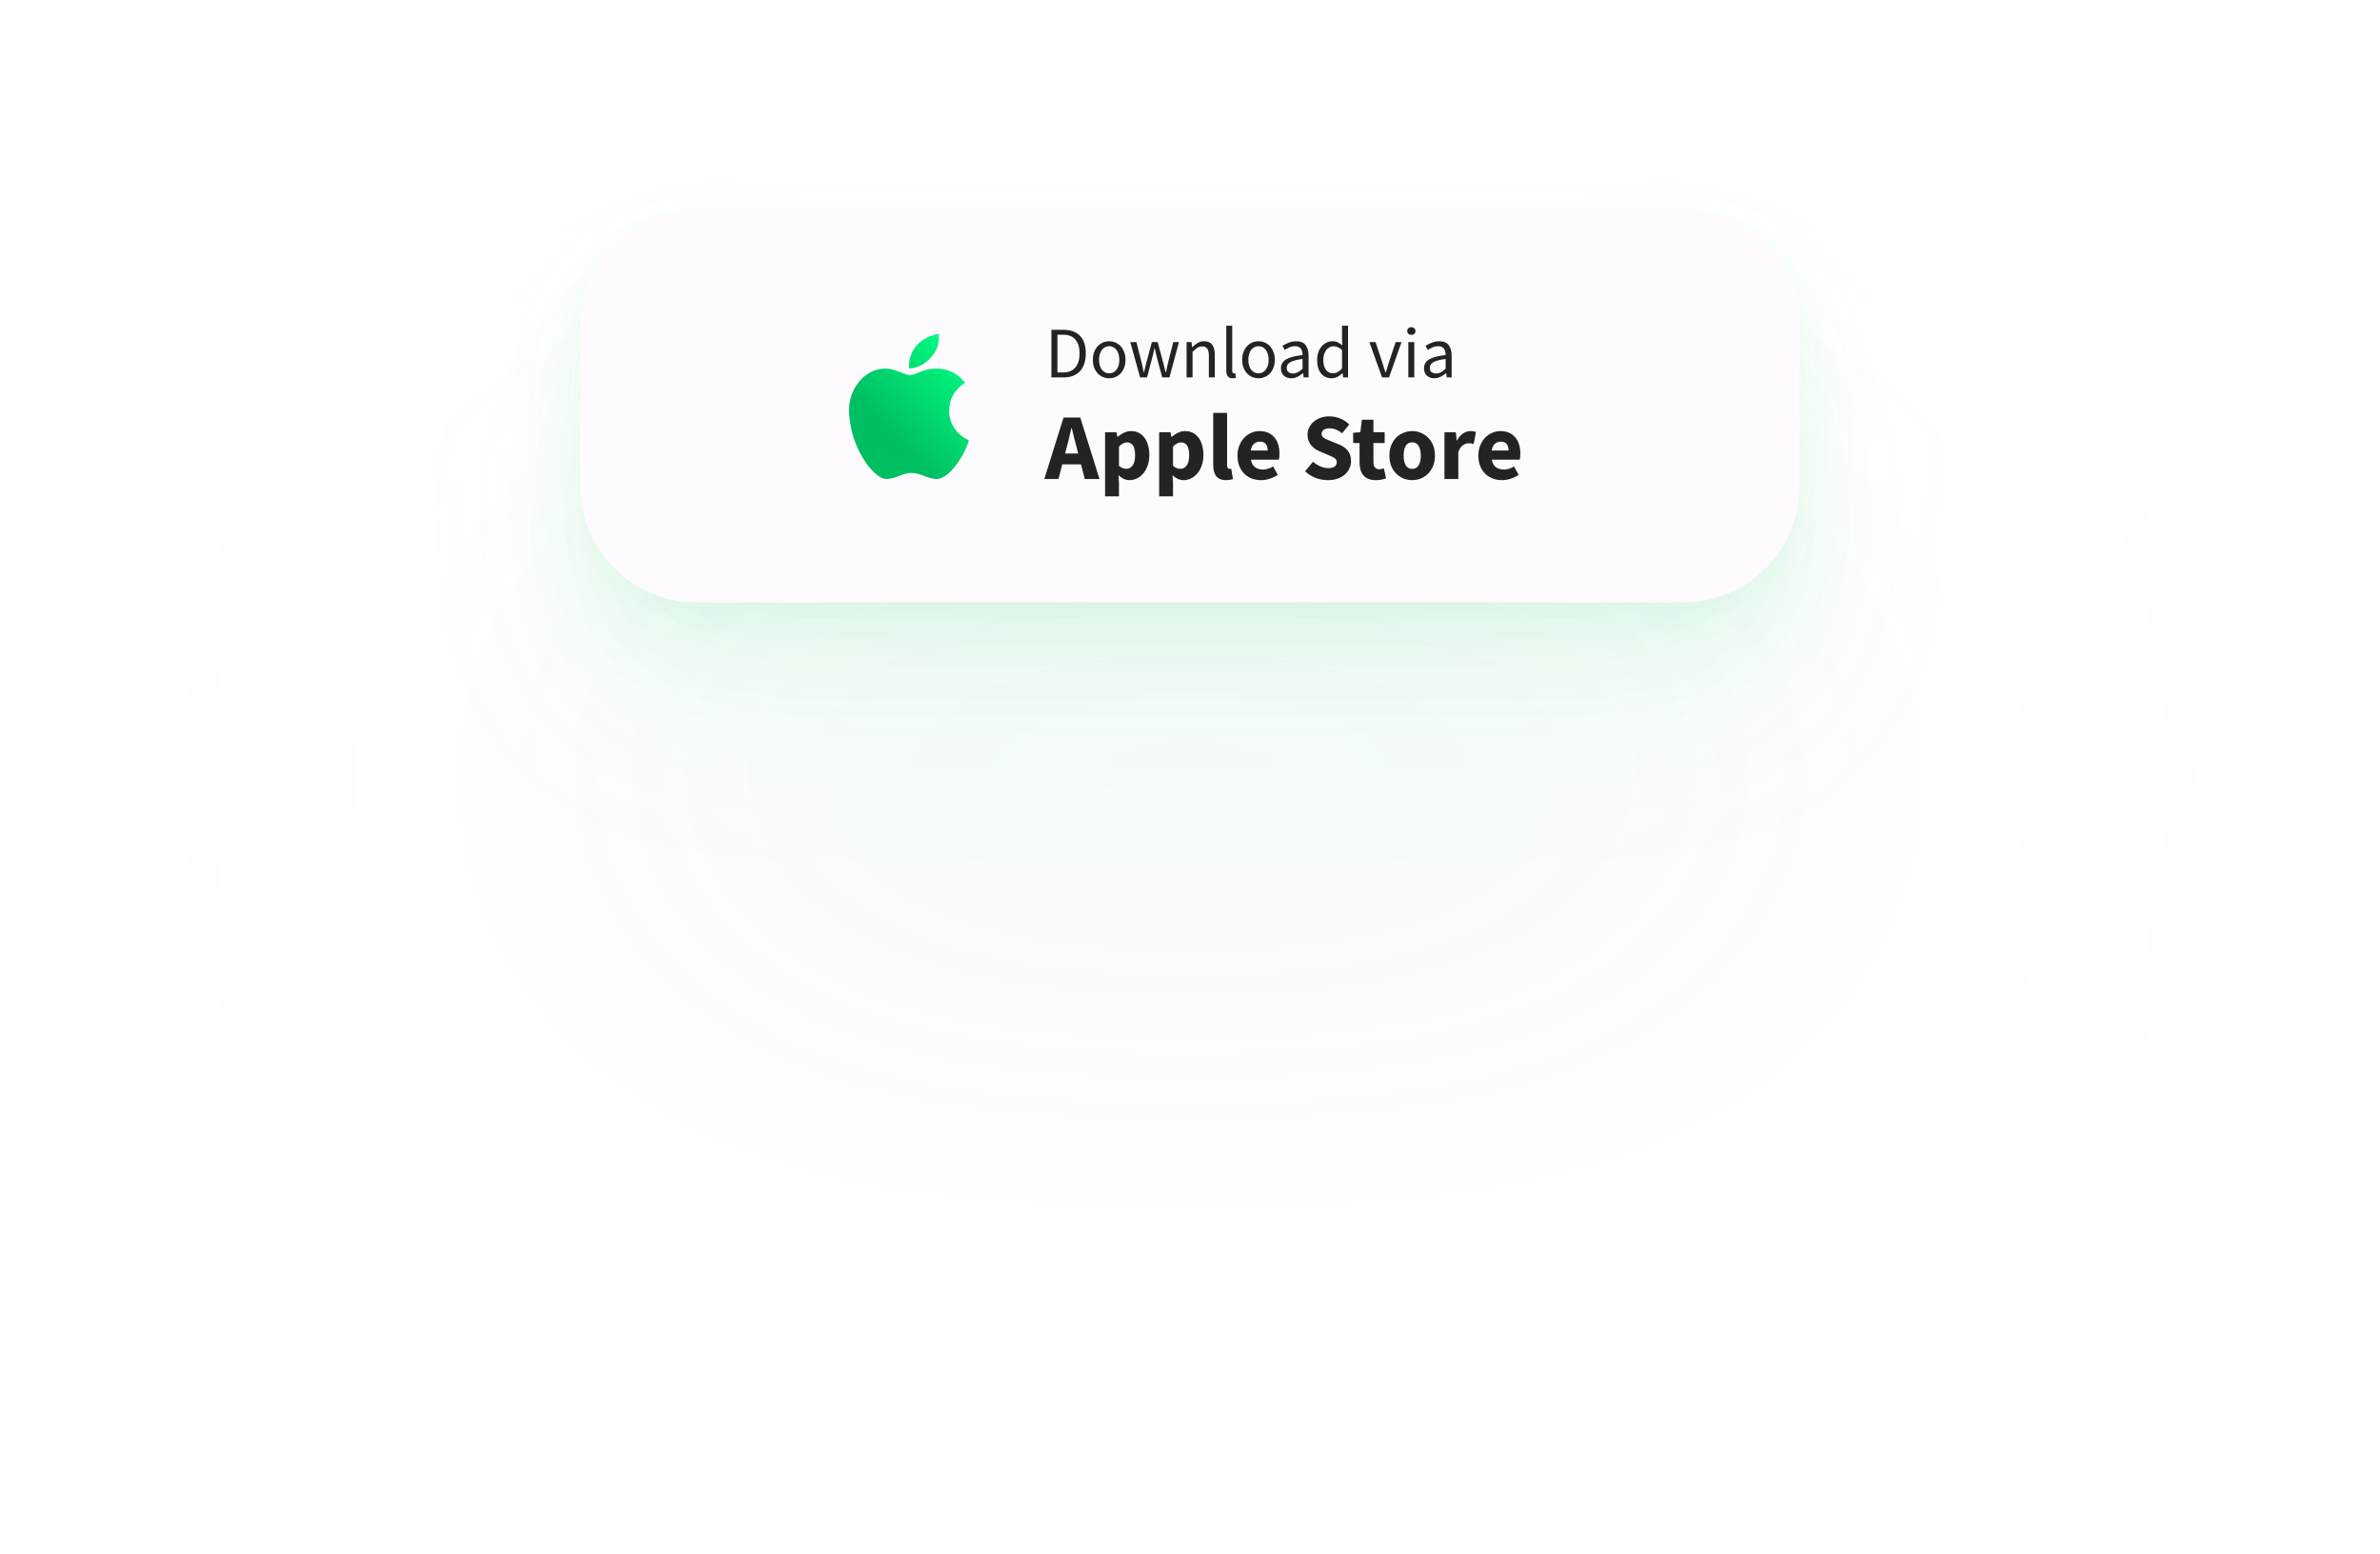
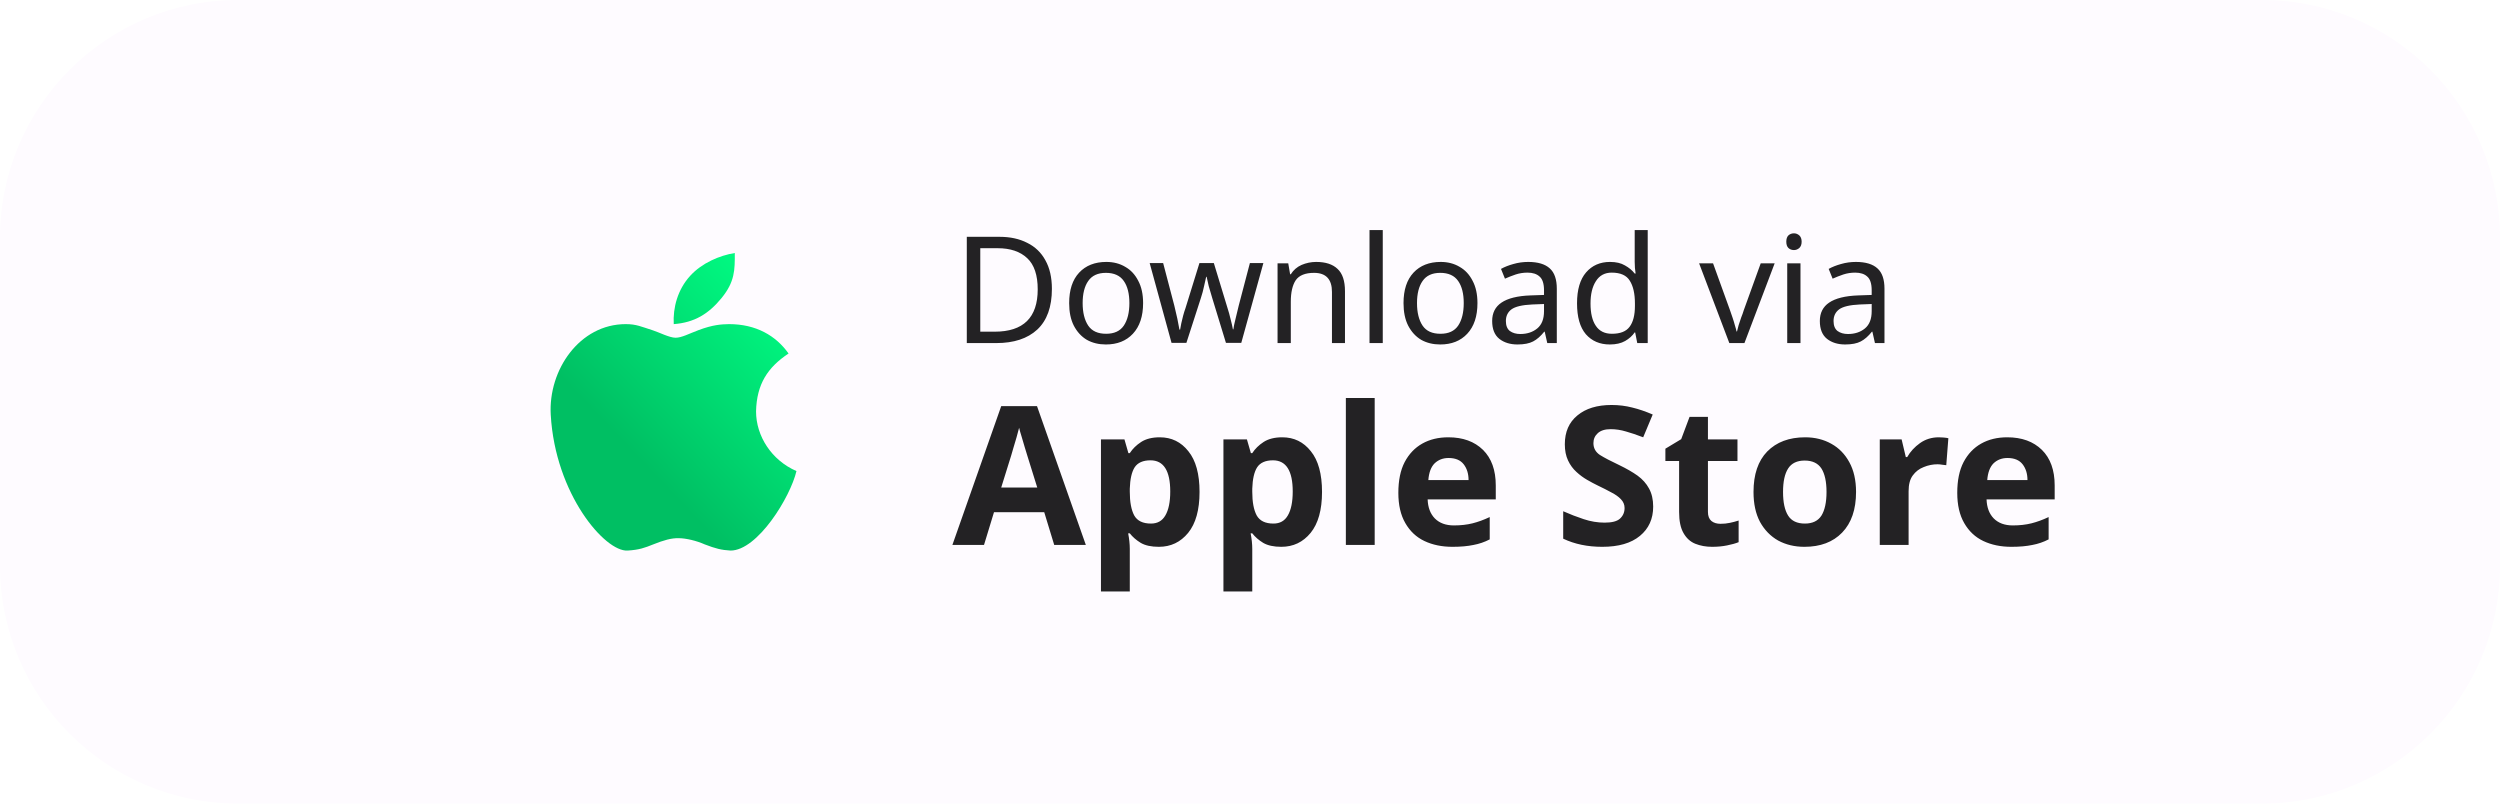
- <svg xmlns="http://www.w3.org/2000/svg" width="328" height="214" viewBox="0 0 328 214" fill="none">
-   <g filter="url(#filter0_dddd_319_1061)">
-     <rect x="80" y="29" width="168" height="54" rx="16" fill="#FEFBFF" />
+ <svg xmlns="http://www.w3.org/2000/svg" width="168" height="54" viewBox="0 0 168 54" fill="none">
+   <g id="app-store">
+     <rect id="Rectangle 894" width="168" height="54" rx="16" fill="#FEFBFF" />
+     <text id="Download via" fill="#232224" xml:space="preserve" style="white-space: pre" font-family="Source Sans Pro" font-size="10" letter-spacing="0em">
+       <tspan x="64" y="23.055">Download via</tspan>
+     </text>
+     <text id="Apple Store" fill="#232224" xml:space="preserve" style="white-space: pre" font-family="Source Sans Pro" font-size="13" font-weight="bold" letter-spacing="0em">
+       <tspan x="64" y="36.621">Apple Store</tspan>
+     </text>
+     <g id="Vector 40">
+       <path d="M37.01 27.872C36.839 24.858 38.949 21.781 42.051 21.781C42.766 21.781 43.09 21.951 43.868 22.197C44.284 22.329 44.99 22.696 45.398 22.696C45.807 22.696 46.296 22.426 46.957 22.179C47.895 21.829 48.449 21.791 48.991 21.781C50.807 21.781 52.141 22.555 52.991 23.756C51.588 24.686 50.848 25.814 50.807 27.644C50.807 29.307 51.848 30.928 53.522 31.656C53.114 33.402 50.909 36.998 49.093 36.998C48.469 36.962 48.086 36.863 47.358 36.583C46.816 36.34 46.092 36.167 45.623 36.167C45.133 36.146 44.584 36.308 43.898 36.583C43.316 36.816 42.97 36.948 42.173 36.998C40.663 37.094 37.312 33.215 37.01 27.872Z" fill="url(#paint0_linear_319_1061)" />
+       <path d="M46.378 18.538C45.535 19.462 45.215 20.68 45.276 21.781C46.664 21.677 47.623 21.095 48.501 20.014C49.378 18.933 49.385 18.148 49.378 17C48.357 17.169 47.174 17.665 46.378 18.538Z" fill="url(#paint1_linear_319_1061)" />
+     </g>
  </g>
-   <path d="M144.9 52V45.44H146.54C147.553 45.44 148.323 45.72 148.85 46.28C149.377 46.84 149.64 47.643 149.64 48.69C149.64 49.21 149.573 49.677 149.44 50.09C149.307 50.497 149.11 50.843 148.85 51.13C148.59 51.41 148.27 51.627 147.89 51.78C147.51 51.927 147.073 52 146.58 52H144.9ZM145.73 51.32H146.48C147.247 51.32 147.82 51.09 148.2 50.63C148.587 50.17 148.78 49.523 148.78 48.69C148.78 47.857 148.587 47.22 148.2 46.78C147.82 46.34 147.247 46.12 146.48 46.12H145.73V51.32ZM152.862 52.12C152.562 52.12 152.276 52.063 152.002 51.95C151.736 51.837 151.499 51.673 151.292 51.46C151.086 51.24 150.919 50.973 150.792 50.66C150.672 50.34 150.612 49.98 150.612 49.58C150.612 49.173 150.672 48.813 150.792 48.5C150.919 48.18 151.086 47.91 151.292 47.69C151.499 47.47 151.736 47.303 152.002 47.19C152.276 47.077 152.562 47.02 152.862 47.02C153.162 47.02 153.446 47.077 153.712 47.19C153.986 47.303 154.226 47.47 154.432 47.69C154.639 47.91 154.802 48.18 154.922 48.5C155.049 48.813 155.112 49.173 155.112 49.58C155.112 49.98 155.049 50.34 154.922 50.66C154.802 50.973 154.639 51.24 154.432 51.46C154.226 51.673 153.986 51.837 153.712 51.95C153.446 52.063 153.162 52.12 152.862 52.12ZM152.862 51.44C153.069 51.44 153.259 51.397 153.432 51.31C153.606 51.217 153.752 51.09 153.872 50.93C153.999 50.763 154.096 50.567 154.162 50.34C154.229 50.113 154.262 49.86 154.262 49.58C154.262 49.3 154.229 49.047 154.162 48.82C154.096 48.587 153.999 48.387 153.872 48.22C153.752 48.053 153.606 47.927 153.432 47.84C153.259 47.747 153.069 47.7 152.862 47.7C152.656 47.7 152.466 47.747 152.292 47.84C152.119 47.927 151.969 48.053 151.842 48.22C151.722 48.387 151.629 48.587 151.562 48.82C151.496 49.047 151.462 49.3 151.462 49.58C151.462 49.86 151.496 50.113 151.562 50.34C151.629 50.567 151.722 50.763 151.842 50.93C151.969 51.09 152.119 51.217 152.292 51.31C152.466 51.397 152.656 51.44 152.862 51.44ZM157.123 52L155.773 47.14H156.613L157.333 49.95C157.387 50.183 157.437 50.41 157.483 50.63C157.53 50.85 157.577 51.073 157.623 51.3H157.663C157.717 51.073 157.77 50.85 157.823 50.63C157.877 50.403 157.933 50.177 157.993 49.95L158.743 47.14H159.543L160.303 49.95C160.363 50.183 160.42 50.41 160.473 50.63C160.533 50.85 160.59 51.073 160.643 51.3H160.683C160.737 51.073 160.787 50.85 160.833 50.63C160.88 50.41 160.93 50.183 160.983 49.95L161.693 47.14H162.473L161.173 52H160.173L159.473 49.39C159.413 49.157 159.357 48.927 159.303 48.7C159.257 48.473 159.203 48.237 159.143 47.99H159.103C159.05 48.237 158.997 48.477 158.943 48.71C158.89 48.937 158.83 49.167 158.763 49.4L158.083 52H157.123ZM163.531 52V47.14H164.211L164.281 47.84H164.311C164.544 47.607 164.788 47.413 165.041 47.26C165.301 47.1 165.601 47.02 165.941 47.02C166.454 47.02 166.828 47.18 167.061 47.5C167.301 47.82 167.421 48.293 167.421 48.92V52H166.601V49.03C166.601 48.57 166.528 48.24 166.381 48.04C166.234 47.833 166.001 47.73 165.681 47.73C165.428 47.73 165.204 47.793 165.011 47.92C164.818 48.047 164.598 48.233 164.351 48.48V52H163.531ZM169.87 52.12C169.556 52.12 169.333 52.027 169.2 51.84C169.066 51.653 169 51.38 169 51.02V44.88H169.82V51.08C169.82 51.213 169.843 51.307 169.89 51.36C169.936 51.413 169.99 51.44 170.05 51.44C170.076 51.44 170.1 51.44 170.12 51.44C170.146 51.44 170.183 51.433 170.23 51.42L170.34 52.04C170.286 52.067 170.223 52.087 170.15 52.1C170.076 52.113 169.983 52.12 169.87 52.12ZM173.439 52.12C173.139 52.12 172.852 52.063 172.579 51.95C172.312 51.837 172.075 51.673 171.869 51.46C171.662 51.24 171.495 50.973 171.369 50.66C171.249 50.34 171.189 49.98 171.189 49.58C171.189 49.173 171.249 48.813 171.369 48.5C171.495 48.18 171.662 47.91 171.869 47.69C172.075 47.47 172.312 47.303 172.579 47.19C172.852 47.077 173.139 47.02 173.439 47.02C173.739 47.02 174.022 47.077 174.289 47.19C174.562 47.303 174.802 47.47 175.009 47.69C175.215 47.91 175.379 48.18 175.499 48.5C175.625 48.813 175.689 49.173 175.689 49.58C175.689 49.98 175.625 50.34 175.499 50.66C175.379 50.973 175.215 51.24 175.009 51.46C174.802 51.673 174.562 51.837 174.289 51.95C174.022 52.063 173.739 52.12 173.439 52.12ZM173.439 51.44C173.645 51.44 173.835 51.397 174.009 51.31C174.182 51.217 174.329 51.09 174.449 50.93C174.575 50.763 174.672 50.567 174.739 50.34C174.805 50.113 174.839 49.86 174.839 49.58C174.839 49.3 174.805 49.047 174.739 48.82C174.672 48.587 174.575 48.387 174.449 48.22C174.329 48.053 174.182 47.927 174.009 47.84C173.835 47.747 173.645 47.7 173.439 47.7C173.232 47.7 173.042 47.747 172.869 47.84C172.695 47.927 172.545 48.053 172.419 48.22C172.299 48.387 172.205 48.587 172.139 48.82C172.072 49.047 172.039 49.3 172.039 49.58C172.039 49.86 172.072 50.113 172.139 50.34C172.205 50.567 172.299 50.763 172.419 50.93C172.545 51.09 172.695 51.217 172.869 51.31C173.042 51.397 173.232 51.44 173.439 51.44ZM177.952 52.12C177.545 52.12 177.205 52 176.932 51.76C176.665 51.52 176.532 51.18 176.532 50.74C176.532 50.207 176.768 49.8 177.242 49.52C177.715 49.233 178.472 49.033 179.512 48.92C179.512 48.767 179.495 48.617 179.462 48.47C179.435 48.323 179.385 48.193 179.312 48.08C179.238 47.967 179.135 47.877 179.002 47.81C178.875 47.737 178.712 47.7 178.512 47.7C178.232 47.7 177.968 47.753 177.722 47.86C177.475 47.967 177.255 48.087 177.062 48.22L176.742 47.65C176.968 47.503 177.245 47.363 177.572 47.23C177.898 47.09 178.258 47.02 178.652 47.02C179.245 47.02 179.675 47.203 179.942 47.57C180.208 47.93 180.342 48.413 180.342 49.02V52H179.662L179.592 51.42H179.562C179.328 51.613 179.078 51.78 178.812 51.92C178.545 52.053 178.258 52.12 177.952 52.12ZM178.192 51.46C178.425 51.46 178.645 51.407 178.852 51.3C179.058 51.187 179.278 51.023 179.512 50.81V49.46C179.105 49.513 178.762 49.577 178.482 49.65C178.208 49.723 177.985 49.81 177.812 49.91C177.645 50.01 177.522 50.127 177.442 50.26C177.368 50.387 177.332 50.527 177.332 50.68C177.332 50.96 177.415 51.16 177.582 51.28C177.748 51.4 177.952 51.46 178.192 51.46ZM183.531 52.12C182.917 52.12 182.427 51.9 182.061 51.46C181.701 51.02 181.521 50.393 181.521 49.58C181.521 49.187 181.577 48.833 181.691 48.52C181.811 48.2 181.967 47.93 182.161 47.71C182.354 47.49 182.577 47.32 182.831 47.2C183.084 47.08 183.351 47.02 183.631 47.02C183.911 47.02 184.154 47.07 184.361 47.17C184.567 47.27 184.777 47.407 184.991 47.58L184.951 46.75V44.88H185.781V52H185.101L185.031 51.43H185.001C184.807 51.617 184.584 51.78 184.331 51.92C184.084 52.053 183.817 52.12 183.531 52.12ZM183.711 51.43C183.937 51.43 184.151 51.377 184.351 51.27C184.551 51.157 184.751 50.987 184.951 50.76V48.22C184.744 48.033 184.544 47.903 184.351 47.83C184.164 47.75 183.971 47.71 183.771 47.71C183.577 47.71 183.394 47.757 183.221 47.85C183.054 47.937 182.907 48.063 182.781 48.23C182.654 48.39 182.554 48.583 182.481 48.81C182.407 49.037 182.371 49.29 182.371 49.57C182.371 50.157 182.487 50.613 182.721 50.94C182.954 51.267 183.284 51.43 183.711 51.43ZM190.47 52L188.72 47.14H189.57L190.49 49.9C190.563 50.14 190.636 50.38 190.71 50.62C190.79 50.86 190.866 51.097 190.94 51.33H190.98C191.053 51.097 191.126 50.86 191.2 50.62C191.273 50.38 191.346 50.14 191.42 49.9L192.34 47.14H193.15L191.43 52H190.47ZM194.088 52V47.14H194.908V52H194.088ZM194.508 46.14C194.348 46.14 194.211 46.09 194.098 45.99C193.991 45.89 193.938 45.763 193.938 45.61C193.938 45.45 193.991 45.323 194.098 45.23C194.211 45.13 194.348 45.08 194.508 45.08C194.668 45.08 194.801 45.13 194.908 45.23C195.021 45.323 195.078 45.45 195.078 45.61C195.078 45.763 195.021 45.89 194.908 45.99C194.801 46.09 194.668 46.14 194.508 46.14ZM197.669 52.12C197.262 52.12 196.922 52 196.649 51.76C196.382 51.52 196.249 51.18 196.249 50.74C196.249 50.207 196.485 49.8 196.959 49.52C197.432 49.233 198.189 49.033 199.229 48.92C199.229 48.767 199.212 48.617 199.179 48.47C199.152 48.323 199.102 48.193 199.029 48.08C198.955 47.967 198.852 47.877 198.719 47.81C198.592 47.737 198.429 47.7 198.229 47.7C197.949 47.7 197.685 47.753 197.439 47.86C197.192 47.967 196.972 48.087 196.779 48.22L196.459 47.65C196.685 47.503 196.962 47.363 197.289 47.23C197.615 47.09 197.975 47.02 198.369 47.02C198.962 47.02 199.392 47.203 199.659 47.57C199.925 47.93 200.059 48.413 200.059 49.02V52H199.379L199.309 51.42H199.279C199.045 51.613 198.795 51.78 198.529 51.92C198.262 52.053 197.975 52.12 197.669 52.12ZM197.909 51.46C198.142 51.46 198.362 51.407 198.569 51.3C198.775 51.187 198.995 51.023 199.229 50.81V49.46C198.822 49.513 198.479 49.577 198.199 49.65C197.925 49.723 197.702 49.81 197.529 49.91C197.362 50.01 197.239 50.127 197.159 50.26C197.085 50.387 197.049 50.527 197.049 50.68C197.049 50.96 197.132 51.16 197.299 51.28C197.465 51.4 197.669 51.46 197.909 51.46Z" fill="#232224" />
-   <path d="M146.99 61.71L146.782 62.49H148.589L148.394 61.71C148.273 61.285 148.156 60.835 148.043 60.358C147.93 59.881 147.818 59.422 147.705 58.98H147.653C147.549 59.431 147.441 59.894 147.328 60.371C147.224 60.839 147.111 61.285 146.99 61.71ZM143.922 66L146.574 57.524H148.875L151.527 66H149.499L148.979 63.985H146.392L145.872 66H143.922ZM152.297 68.392V59.552H153.857L153.987 60.189H154.039C154.29 59.964 154.572 59.777 154.884 59.63C155.205 59.474 155.534 59.396 155.872 59.396C156.262 59.396 156.613 59.474 156.925 59.63C157.237 59.786 157.501 60.007 157.718 60.293C157.935 60.579 158.099 60.926 158.212 61.333C158.333 61.732 158.394 62.178 158.394 62.672C158.394 63.227 158.316 63.721 158.16 64.154C158.013 64.579 157.809 64.943 157.549 65.246C157.298 65.541 157.007 65.766 156.678 65.922C156.357 66.078 156.024 66.156 155.677 66.156C155.4 66.156 155.131 66.1 154.871 65.987C154.611 65.866 154.368 65.697 154.143 65.48L154.208 66.507V68.392H152.297ZM155.235 64.596C155.564 64.596 155.846 64.449 156.08 64.154C156.314 63.851 156.431 63.365 156.431 62.698C156.431 61.537 156.058 60.956 155.313 60.956C154.94 60.956 154.572 61.151 154.208 61.541V64.18C154.381 64.336 154.555 64.444 154.728 64.505C154.901 64.566 155.07 64.596 155.235 64.596ZM159.749 68.392V59.552H161.309L161.439 60.189H161.491C161.743 59.964 162.024 59.777 162.336 59.63C162.657 59.474 162.986 59.396 163.324 59.396C163.714 59.396 164.065 59.474 164.377 59.63C164.689 59.786 164.954 60.007 165.17 60.293C165.387 60.579 165.552 60.926 165.664 61.333C165.786 61.732 165.846 62.178 165.846 62.672C165.846 63.227 165.768 63.721 165.612 64.154C165.465 64.579 165.261 64.943 165.001 65.246C164.75 65.541 164.46 65.766 164.13 65.922C163.81 66.078 163.476 66.156 163.129 66.156C162.852 66.156 162.583 66.1 162.323 65.987C162.063 65.866 161.821 65.697 161.595 65.48L161.66 66.507V68.392H159.749ZM162.687 64.596C163.017 64.596 163.298 64.449 163.532 64.154C163.766 63.851 163.883 63.365 163.883 62.698C163.883 61.537 163.511 60.956 162.765 60.956C162.393 60.956 162.024 61.151 161.66 61.541V64.18C161.834 64.336 162.007 64.444 162.18 64.505C162.354 64.566 162.523 64.596 162.687 64.596ZM168.956 66.156C168.627 66.156 168.35 66.104 168.124 66C167.899 65.896 167.717 65.753 167.578 65.571C167.448 65.38 167.353 65.155 167.292 64.895C167.232 64.626 167.201 64.327 167.201 63.998V56.887H169.112V64.076C169.112 64.275 169.147 64.414 169.216 64.492C169.294 64.57 169.372 64.609 169.45 64.609C169.494 64.609 169.528 64.609 169.554 64.609C169.589 64.609 169.632 64.6 169.684 64.583L169.918 66C169.814 66.043 169.68 66.078 169.515 66.104C169.359 66.139 169.173 66.156 168.956 66.156ZM173.807 66.156C173.348 66.156 172.919 66.082 172.52 65.935C172.122 65.779 171.775 65.558 171.48 65.272C171.186 64.977 170.956 64.622 170.791 64.206C170.627 63.79 170.544 63.313 170.544 62.776C170.544 62.256 170.631 61.788 170.804 61.372C170.978 60.947 171.203 60.592 171.48 60.306C171.766 60.011 172.091 59.786 172.455 59.63C172.819 59.474 173.196 59.396 173.586 59.396C174.046 59.396 174.444 59.474 174.782 59.63C175.129 59.786 175.415 60.003 175.64 60.28C175.874 60.557 176.048 60.887 176.16 61.268C176.273 61.641 176.329 62.048 176.329 62.49C176.329 62.663 176.321 62.828 176.303 62.984C176.286 63.14 176.269 63.257 176.251 63.335H172.39C172.477 63.803 172.668 64.15 172.962 64.375C173.266 64.592 173.634 64.7 174.067 64.7C174.527 64.7 174.99 64.557 175.458 64.271L176.095 65.428C175.766 65.653 175.398 65.831 174.99 65.961C174.592 66.091 174.197 66.156 173.807 66.156ZM172.377 62.074H174.704C174.704 61.71 174.622 61.415 174.457 61.19C174.293 60.965 174.015 60.852 173.625 60.852C173.322 60.852 173.053 60.952 172.819 61.151C172.594 61.35 172.447 61.658 172.377 62.074ZM182.995 66.156C182.441 66.156 181.886 66.056 181.331 65.857C180.785 65.649 180.296 65.341 179.862 64.934L180.954 63.621C181.258 63.881 181.591 64.093 181.955 64.258C182.328 64.423 182.692 64.505 183.047 64.505C183.446 64.505 183.741 64.431 183.931 64.284C184.131 64.137 184.23 63.937 184.23 63.686C184.23 63.556 184.2 63.443 184.139 63.348C184.087 63.253 184.005 63.17 183.892 63.101C183.788 63.023 183.658 62.954 183.502 62.893C183.355 62.824 183.19 62.75 183.008 62.672L181.903 62.204C181.687 62.117 181.474 62.005 181.266 61.866C181.067 61.727 180.885 61.567 180.72 61.385C180.564 61.194 180.439 60.978 180.343 60.735C180.248 60.484 180.2 60.202 180.2 59.89C180.2 59.543 180.274 59.218 180.421 58.915C180.569 58.603 180.777 58.334 181.045 58.109C181.314 57.875 181.63 57.693 181.994 57.563C182.367 57.433 182.774 57.368 183.216 57.368C183.71 57.368 184.196 57.463 184.672 57.654C185.158 57.845 185.582 58.122 185.946 58.486L184.971 59.695C184.694 59.478 184.417 59.314 184.139 59.201C183.862 59.08 183.554 59.019 183.216 59.019C182.887 59.019 182.623 59.088 182.423 59.227C182.233 59.357 182.137 59.543 182.137 59.786C182.137 59.916 182.168 60.029 182.228 60.124C182.298 60.211 182.389 60.293 182.501 60.371C182.623 60.44 182.761 60.51 182.917 60.579C183.073 60.64 183.242 60.709 183.424 60.787L184.516 61.229C185.036 61.437 185.444 61.723 185.738 62.087C186.042 62.451 186.193 62.932 186.193 63.53C186.193 63.885 186.12 64.223 185.972 64.544C185.834 64.856 185.626 65.133 185.348 65.376C185.08 65.61 184.746 65.801 184.347 65.948C183.949 66.087 183.498 66.156 182.995 66.156ZM189.591 66.156C189.192 66.156 188.85 66.095 188.564 65.974C188.286 65.853 188.057 65.684 187.875 65.467C187.701 65.25 187.571 64.99 187.485 64.687C187.407 64.375 187.368 64.033 187.368 63.66V61.047H186.484V59.63L187.472 59.552L187.693 57.836H189.279V59.552H190.826V61.047H189.279V63.634C189.279 63.998 189.352 64.262 189.5 64.427C189.656 64.583 189.859 64.661 190.111 64.661C190.215 64.661 190.319 64.648 190.423 64.622C190.535 64.596 190.635 64.566 190.722 64.531L191.021 65.922C190.847 65.974 190.644 66.026 190.41 66.078C190.176 66.13 189.903 66.156 189.591 66.156ZM194.625 66.156C194.217 66.156 193.823 66.082 193.442 65.935C193.06 65.779 192.722 65.558 192.428 65.272C192.142 64.986 191.912 64.635 191.739 64.219C191.565 63.794 191.479 63.313 191.479 62.776C191.479 62.239 191.565 61.762 191.739 61.346C191.912 60.921 192.142 60.566 192.428 60.28C192.722 59.994 193.06 59.777 193.442 59.63C193.823 59.474 194.217 59.396 194.625 59.396C195.032 59.396 195.422 59.474 195.795 59.63C196.176 59.777 196.51 59.994 196.796 60.28C197.09 60.566 197.324 60.921 197.498 61.346C197.671 61.762 197.758 62.239 197.758 62.776C197.758 63.313 197.671 63.794 197.498 64.219C197.324 64.635 197.09 64.986 196.796 65.272C196.51 65.558 196.176 65.779 195.795 65.935C195.422 66.082 195.032 66.156 194.625 66.156ZM194.625 64.609C195.015 64.609 195.309 64.444 195.509 64.115C195.708 63.786 195.808 63.339 195.808 62.776C195.808 62.213 195.708 61.766 195.509 61.437C195.309 61.108 195.015 60.943 194.625 60.943C194.226 60.943 193.927 61.108 193.728 61.437C193.537 61.766 193.442 62.213 193.442 62.776C193.442 63.339 193.537 63.786 193.728 64.115C193.927 64.444 194.226 64.609 194.625 64.609ZM199.067 66V59.552H200.627L200.757 60.683H200.809C201.043 60.241 201.324 59.916 201.654 59.708C201.983 59.5 202.312 59.396 202.642 59.396C202.824 59.396 202.971 59.409 203.084 59.435C203.205 59.452 203.313 59.483 203.409 59.526L203.097 61.177C202.975 61.142 202.863 61.116 202.759 61.099C202.655 61.082 202.533 61.073 202.395 61.073C202.152 61.073 201.896 61.16 201.628 61.333C201.368 61.506 201.151 61.814 200.978 62.256V66H199.067ZM207.005 66.156C206.546 66.156 206.117 66.082 205.718 65.935C205.32 65.779 204.973 65.558 204.678 65.272C204.384 64.977 204.154 64.622 203.989 64.206C203.825 63.79 203.742 63.313 203.742 62.776C203.742 62.256 203.829 61.788 204.002 61.372C204.176 60.947 204.401 60.592 204.678 60.306C204.964 60.011 205.289 59.786 205.653 59.63C206.017 59.474 206.394 59.396 206.784 59.396C207.244 59.396 207.642 59.474 207.98 59.63C208.327 59.786 208.613 60.003 208.838 60.28C209.072 60.557 209.246 60.887 209.358 61.268C209.471 61.641 209.527 62.048 209.527 62.49C209.527 62.663 209.519 62.828 209.501 62.984C209.484 63.14 209.467 63.257 209.449 63.335H205.588C205.675 63.803 205.866 64.15 206.16 64.375C206.464 64.592 206.832 64.7 207.265 64.7C207.725 64.7 208.188 64.557 208.656 64.271L209.293 65.428C208.964 65.653 208.596 65.831 208.188 65.961C207.79 66.091 207.395 66.156 207.005 66.156ZM205.575 62.074H207.902C207.902 61.71 207.82 61.415 207.655 61.19C207.491 60.965 207.213 60.852 206.823 60.852C206.52 60.852 206.251 60.952 206.017 61.151C205.792 61.35 205.645 61.658 205.575 62.074Z" fill="#232224" />
-   <path d="M117.01 56.872C116.839 53.858 118.949 50.781 122.051 50.781C122.765 50.781 123.089 50.95 123.868 51.197C124.284 51.329 124.99 51.696 125.398 51.696C125.807 51.696 126.296 51.426 126.957 51.179C127.895 50.829 128.449 50.791 128.991 50.781C130.807 50.781 132.141 51.555 132.991 52.756C131.588 53.686 130.848 54.814 130.807 56.644C130.807 58.307 131.848 59.928 133.522 60.656C133.114 62.402 130.909 65.998 129.093 65.998C128.469 65.962 128.086 65.863 127.358 65.582C126.815 65.34 126.092 65.167 125.623 65.167C125.133 65.146 124.584 65.308 123.898 65.582C123.317 65.816 122.97 65.948 122.174 65.998C120.663 66.094 117.312 62.215 117.01 56.872Z" fill="url(#paint0_linear_319_1061)" />
-   <path d="M126.378 47.538C125.536 48.462 125.215 49.679 125.276 50.781C126.664 50.677 127.623 50.095 128.501 49.014C129.378 47.933 129.385 47.148 129.378 46C128.357 46.169 127.174 46.665 126.378 47.538Z" fill="url(#paint1_linear_319_1061)" />
  <defs>
-     <filter id="filter0_dddd_319_1061" x="0" y="0" width="328" height="214" filterUnits="userSpaceOnUse" color-interpolation-filters="sRGB">
-       <feFlood flood-opacity="0" result="BackgroundImageFix" />
-       <feColorMatrix in="SourceAlpha" type="matrix" values="0 0 0 0 0 0 0 0 0 0 0 0 0 0 0 0 0 0 127 0" result="hardAlpha" />
-       <feOffset dy="2.31" />
-       <feGaussianBlur stdDeviation="1.812" />
-       <feColorMatrix type="matrix" values="0 0 0 0 0.314 0 0 0 0 0.769 0 0 0 0 0.496 0 0 0 0.028 0" />
-       <feBlend mode="normal" in2="BackgroundImageFix" result="effect1_dropShadow_319_1061" />
-       <feColorMatrix in="SourceAlpha" type="matrix" values="0 0 0 0 0 0 0 0 0 0 0 0 0 0 0 0 0 0 127 0" result="hardAlpha" />
-       <feOffset dy="6.386" />
-       <feGaussianBlur stdDeviation="5.009" />
-       <feColorMatrix type="matrix" values="0 0 0 0 0.065 0 0 0 0 0.825 0 0 0 0 0.415 0 0 0 0.08 0" />
-       <feBlend mode="normal" in2="effect1_dropShadow_319_1061" result="effect2_dropShadow_319_1061" />
-       <feColorMatrix in="SourceAlpha" type="matrix" values="0 0 0 0 0 0 0 0 0 0 0 0 0 0 0 0 0 0 127 0" result="hardAlpha" />
-       <feOffset dy="15.375" />
-       <feGaussianBlur stdDeviation="12.059" />
-       <feColorMatrix type="matrix" values="0 0 0 0 0.314 0 0 0 0 0.769 0 0 0 0 0.441 0 0 0 0.052 0" />
-       <feBlend mode="normal" in2="effect2_dropShadow_319_1061" result="effect3_dropShadow_319_1061" />
-       <feColorMatrix in="SourceAlpha" type="matrix" values="0 0 0 0 0 0 0 0 0 0 0 0 0 0 0 0 0 0 127 0" result="hardAlpha" />
-       <feOffset dy="51" />
-       <feGaussianBlur stdDeviation="40" />
-       <feColorMatrix type="matrix" values="0 0 0 0 0.314 0 0 0 0 0.769 0 0 0 0 0.496 0 0 0 0.08 0" />
-       <feBlend mode="normal" in2="effect3_dropShadow_319_1061" result="effect4_dropShadow_319_1061" />
-       <feBlend mode="normal" in="SourceGraphic" in2="effect4_dropShadow_319_1061" result="shape" />
-     </filter>
-     <linearGradient id="paint0_linear_319_1061" x1="131.886" y1="47.424" x2="117.543" y2="61.071" gradientUnits="userSpaceOnUse">
+     <linearGradient id="paint0_linear_319_1061" x1="51.886" y1="18.424" x2="37.543" y2="32.071" gradientUnits="userSpaceOnUse">
      <stop stop-color="#00FD83" />
      <stop offset="0.76" stop-color="#00BF63" />
    </linearGradient>
-     <linearGradient id="paint1_linear_319_1061" x1="131.886" y1="47.424" x2="117.543" y2="61.071" gradientUnits="userSpaceOnUse">
+     <linearGradient id="paint1_linear_319_1061" x1="51.886" y1="18.424" x2="37.543" y2="32.071" gradientUnits="userSpaceOnUse">
      <stop stop-color="#00FD83" />
      <stop offset="0.76" stop-color="#00BF63" />
    </linearGradient>
  </defs>
</svg>
